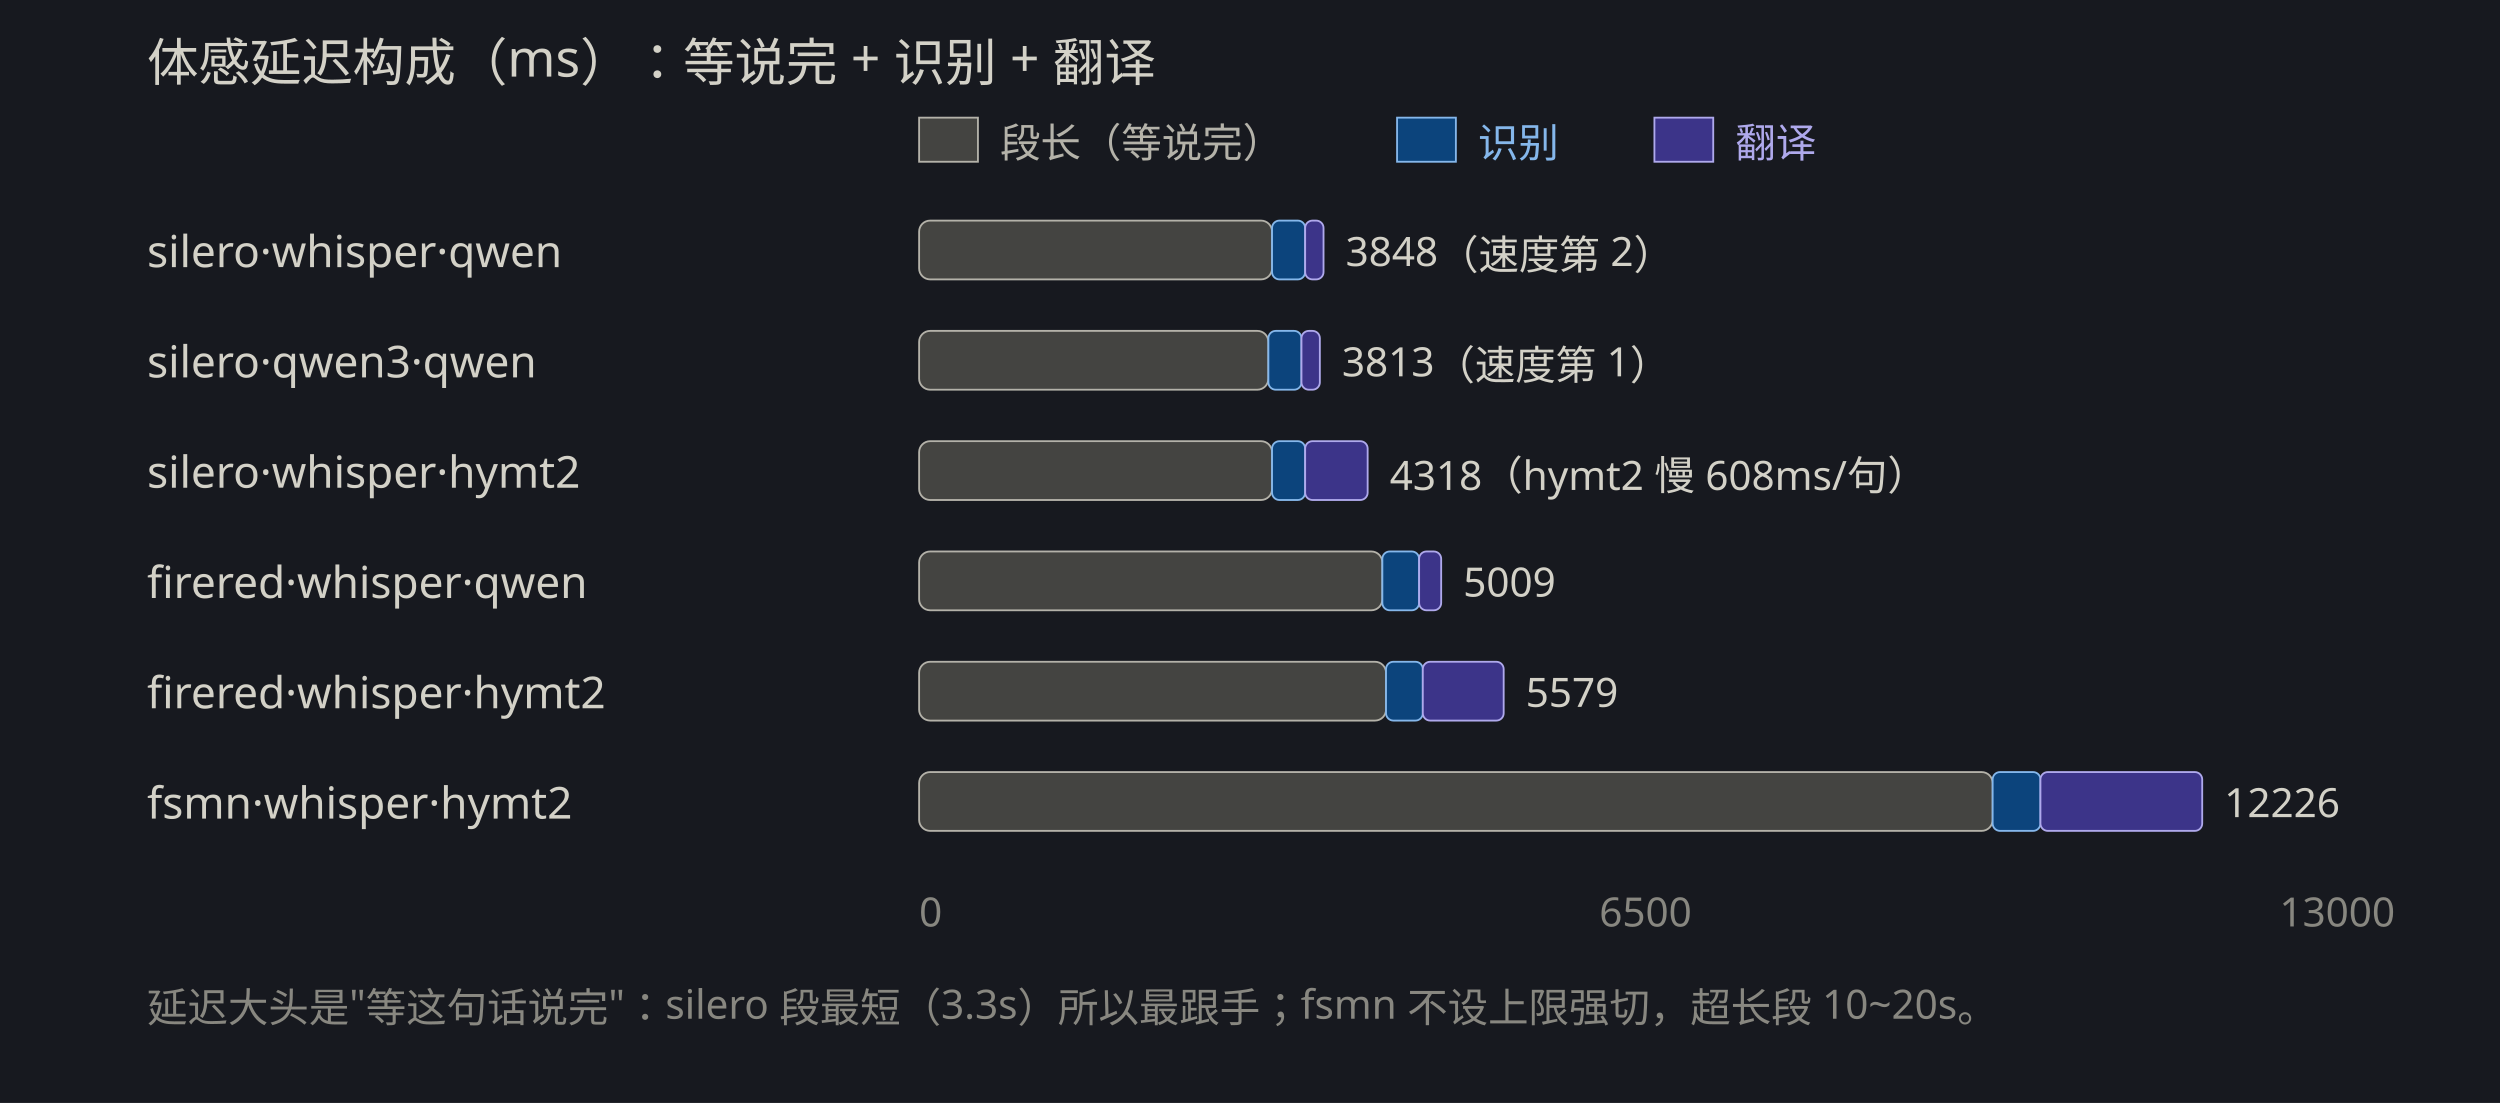
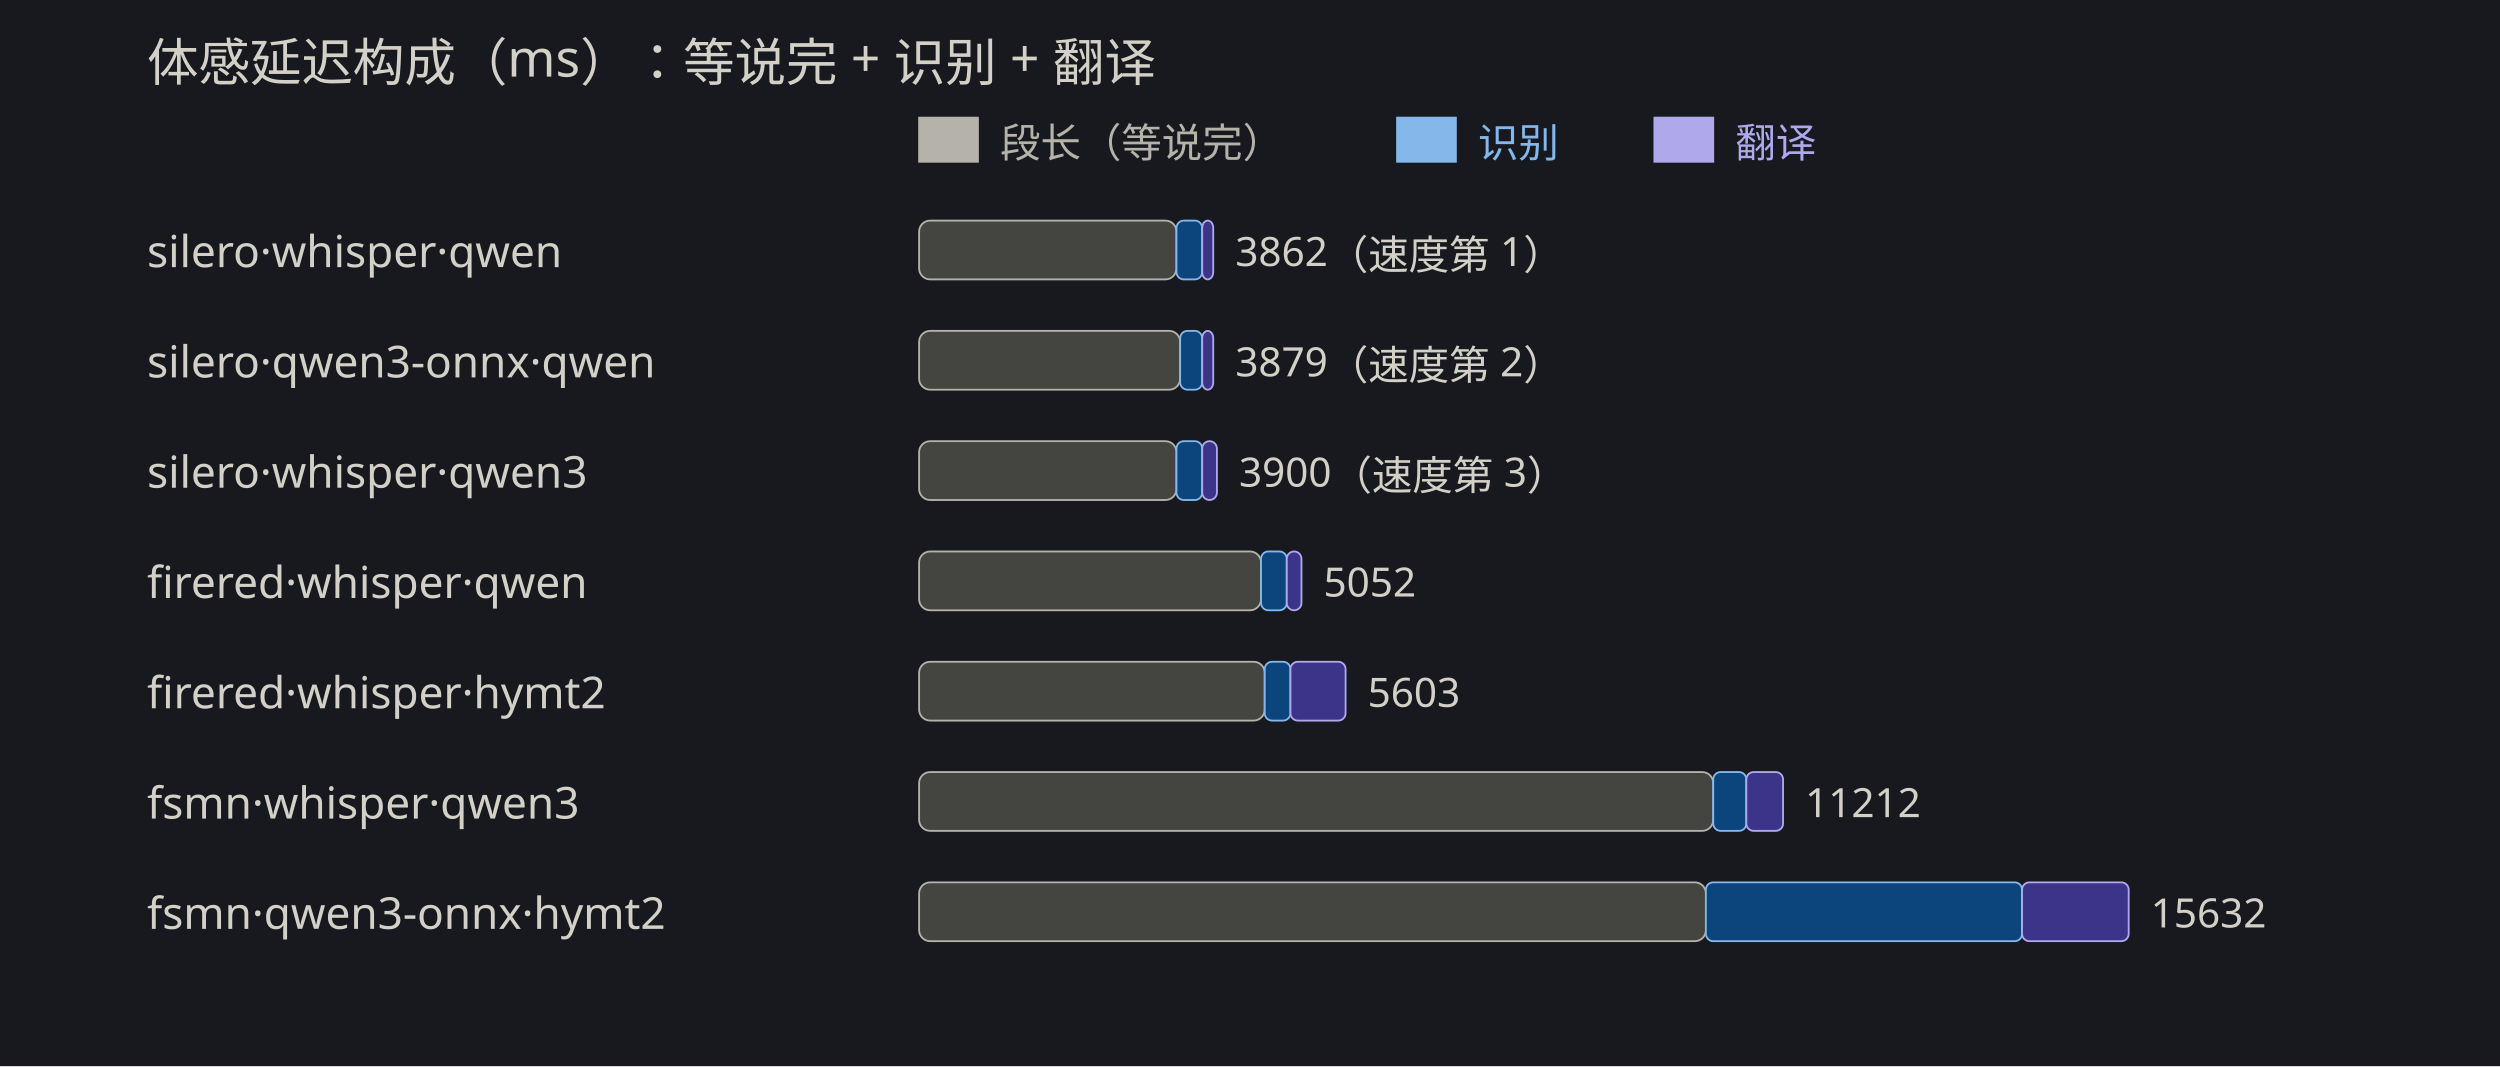
- <svg xmlns="http://www.w3.org/2000/svg" width="680" height="300" viewBox="0 0 680 300">
-   <rect width="680" height="300" fill="#17191f" />
+ <svg xmlns="http://www.w3.org/2000/svg" width="680" height="290" viewBox="0 0 680 290">
+   <rect width="680" height="290" fill="#17191f" />
  <text x="40" y="22" font-size="14" font-weight="500" fill="#D3D1C7" font-family="system-ui, Segoe UI, sans-serif">体感延迟构成（ms）：等说完 + 识别 + 翻译</text>
-   <rect x="250" y="32" width="16" height="12" fill="#444441" stroke="#B4B2A9" stroke-width="0.5" />
+   <rect x="250" y="32" width="16" height="12" fill="#B4B2A9" stroke="#B4B2A9" stroke-width="0.5" />
  <text x="272" y="38" font-size="11" fill="#B4B2A9" dominant-baseline="central" font-family="system-ui, Segoe UI, sans-serif">段长（等说完）</text>
-   <rect x="380" y="32" width="16" height="12" fill="#0C447C" stroke="#85B7EB" stroke-width="0.5" />
+   <rect x="380" y="32" width="16" height="12" fill="#85B7EB" stroke="#85B7EB" stroke-width="0.5" />
  <text x="402" y="38" font-size="11" fill="#85B7EB" dominant-baseline="central" font-family="system-ui, Segoe UI, sans-serif">识别</text>
-   <rect x="450" y="32" width="16" height="12" fill="#3C3489" stroke="#AFA9EC" stroke-width="0.5" />
+   <rect x="450" y="32" width="16" height="12" fill="#AFA9EC" stroke="#AFA9EC" stroke-width="0.5" />
  <text x="472" y="38" font-size="11" fill="#AFA9EC" dominant-baseline="central" font-family="system-ui, Segoe UI, sans-serif">翻译</text>
-   <rect x="250" y="60" width="96" height="16" rx="3" fill="#444441" stroke="#B4B2A9" stroke-width="0.5" />
-   <rect x="346" y="60" width="9" height="16" rx="2" fill="#0C447C" stroke="#85B7EB" stroke-width="0.5" />
-   <rect x="355" y="60" width="5" height="16" rx="2" fill="#3C3489" stroke="#AFA9EC" stroke-width="0.5" />
+   <rect x="250" y="60" width="70" height="16" rx="3" fill="#444441" stroke="#B4B2A9" stroke-width="0.5" />
+   <rect x="320" y="60" width="7" height="16" rx="2" fill="#0C447C" stroke="#85B7EB" stroke-width="0.5" />
+   <rect x="327" y="60" width="3" height="16" rx="2" fill="#3C3489" stroke="#AFA9EC" stroke-width="0.5" />
  <text x="40" y="68" font-size="12" fill="#D3D1C7" dominant-baseline="central" font-family="system-ui, Segoe UI, sans-serif">silero·whisper·qwen</text>
-   <text x="366" y="68" font-size="11" fill="#D3D1C7" dominant-baseline="central" font-family="system-ui, Segoe UI, sans-serif">3848（速度第 2）</text>
-   <rect x="250" y="90" width="95" height="16" rx="3" fill="#444441" stroke="#B4B2A9" stroke-width="0.5" />
-   <rect x="345" y="90" width="9" height="16" rx="2" fill="#0C447C" stroke="#85B7EB" stroke-width="0.5" />
-   <rect x="354" y="90" width="5" height="16" rx="2" fill="#3C3489" stroke="#AFA9EC" stroke-width="0.5" />
-   <text x="40" y="98" font-size="12" fill="#D3D1C7" dominant-baseline="central" font-family="system-ui, Segoe UI, sans-serif">silero·qwen3·qwen</text>
-   <text x="365" y="98" font-size="11" fill="#D3D1C7" dominant-baseline="central" font-family="system-ui, Segoe UI, sans-serif">3813（速度第 1）</text>
-   <rect x="250" y="120" width="96" height="16" rx="3" fill="#444441" stroke="#B4B2A9" stroke-width="0.5" />
-   <rect x="346" y="120" width="9" height="16" rx="2" fill="#0C447C" stroke="#85B7EB" stroke-width="0.5" />
-   <rect x="355" y="120" width="17" height="16" rx="2" fill="#3C3489" stroke="#AFA9EC" stroke-width="0.5" />
-   <text x="40" y="128" font-size="12" fill="#D3D1C7" dominant-baseline="central" font-family="system-ui, Segoe UI, sans-serif">silero·whisper·hymt2</text>
-   <text x="378" y="128" font-size="11" fill="#D3D1C7" dominant-baseline="central" font-family="system-ui, Segoe UI, sans-serif">4318（hymt2 慢 608ms/句）</text>
-   <rect x="250" y="150" width="126" height="16" rx="3" fill="#444441" stroke="#B4B2A9" stroke-width="0.5" />
-   <rect x="376" y="150" width="10" height="16" rx="2" fill="#0C447C" stroke="#85B7EB" stroke-width="0.5" />
-   <rect x="386" y="150" width="6" height="16" rx="2" fill="#3C3489" stroke="#AFA9EC" stroke-width="0.5" />
+   <text x="336" y="68" font-size="11" fill="#D3D1C7" dominant-baseline="central" font-family="system-ui, Segoe UI, sans-serif">3862（速度第 1）</text>
+   <rect x="250" y="90" width="71" height="16" rx="3" fill="#444441" stroke="#B4B2A9" stroke-width="0.5" />
+   <rect x="321" y="90" width="6" height="16" rx="2" fill="#0C447C" stroke="#85B7EB" stroke-width="0.5" />
+   <rect x="327" y="90" width="3" height="16" rx="2" fill="#3C3489" stroke="#AFA9EC" stroke-width="0.5" />
+   <text x="40" y="98" font-size="12" fill="#D3D1C7" dominant-baseline="central" font-family="system-ui, Segoe UI, sans-serif">silero·qwen3-onnx·qwen</text>
+   <text x="336" y="98" font-size="11" fill="#D3D1C7" dominant-baseline="central" font-family="system-ui, Segoe UI, sans-serif">3879（速度第 2）</text>
+   <rect x="250" y="120" width="70" height="16" rx="3" fill="#444441" stroke="#B4B2A9" stroke-width="0.5" />
+   <rect x="320" y="120" width="7" height="16" rx="2" fill="#0C447C" stroke="#85B7EB" stroke-width="0.5" />
+   <rect x="327" y="120" width="4" height="16" rx="2" fill="#3C3489" stroke="#AFA9EC" stroke-width="0.5" />
+   <text x="40" y="128" font-size="12" fill="#D3D1C7" dominant-baseline="central" font-family="system-ui, Segoe UI, sans-serif">silero·whisper·qwen3</text>
+   <text x="337" y="128" font-size="11" fill="#D3D1C7" dominant-baseline="central" font-family="system-ui, Segoe UI, sans-serif">3900（速度第 3）</text>
+   <rect x="250" y="150" width="93" height="16" rx="3" fill="#444441" stroke="#B4B2A9" stroke-width="0.5" />
+   <rect x="343" y="150" width="7" height="16" rx="2" fill="#0C447C" stroke="#85B7EB" stroke-width="0.5" />
+   <rect x="350" y="150" width="4" height="16" rx="2" fill="#3C3489" stroke="#AFA9EC" stroke-width="0.5" />
  <text x="40" y="158" font-size="12" fill="#D3D1C7" dominant-baseline="central" font-family="system-ui, Segoe UI, sans-serif">firered·whisper·qwen</text>
-   <text x="398" y="158" font-size="11" fill="#D3D1C7" dominant-baseline="central" font-family="system-ui, Segoe UI, sans-serif">5009</text>
-   <rect x="250" y="180" width="127" height="16" rx="3" fill="#444441" stroke="#B4B2A9" stroke-width="0.5" />
-   <rect x="377" y="180" width="10" height="16" rx="2" fill="#0C447C" stroke="#85B7EB" stroke-width="0.5" />
-   <rect x="387" y="180" width="22" height="16" rx="2" fill="#3C3489" stroke="#AFA9EC" stroke-width="0.5" />
+   <text x="360" y="158" font-size="11" fill="#D3D1C7" dominant-baseline="central" font-family="system-ui, Segoe UI, sans-serif">5052</text>
+   <rect x="250" y="180" width="94" height="16" rx="3" fill="#444441" stroke="#B4B2A9" stroke-width="0.5" />
+   <rect x="344" y="180" width="7" height="16" rx="2" fill="#0C447C" stroke="#85B7EB" stroke-width="0.5" />
+   <rect x="351" y="180" width="15" height="16" rx="2" fill="#3C3489" stroke="#AFA9EC" stroke-width="0.5" />
  <text x="40" y="188" font-size="12" fill="#D3D1C7" dominant-baseline="central" font-family="system-ui, Segoe UI, sans-serif">firered·whisper·hymt2</text>
-   <text x="415" y="188" font-size="11" fill="#D3D1C7" dominant-baseline="central" font-family="system-ui, Segoe UI, sans-serif">5579</text>
-   <rect x="250" y="210" width="292" height="16" rx="3" fill="#444441" stroke="#B4B2A9" stroke-width="0.5" />
-   <rect x="542" y="210" width="13" height="16" rx="2" fill="#0C447C" stroke="#85B7EB" stroke-width="0.5" />
-   <rect x="555" y="210" width="44" height="16" rx="2" fill="#3C3489" stroke="#AFA9EC" stroke-width="0.5" />
-   <text x="40" y="218" font-size="12" fill="#D3D1C7" dominant-baseline="central" font-family="system-ui, Segoe UI, sans-serif">fsmn·whisper·hymt2</text>
-   <text x="605" y="218" font-size="11" fill="#D3D1C7" dominant-baseline="central" font-family="system-ui, Segoe UI, sans-serif">12226</text>
-   <text x="250" y="252" font-size="11" fill="#888780" font-family="system-ui, Segoe UI, sans-serif">0</text>
-   <text x="435" y="252" font-size="11" fill="#888780" font-family="system-ui, Segoe UI, sans-serif">6500</text>
-   <text x="620" y="252" font-size="11" fill="#888780" font-family="system-ui, Segoe UI, sans-serif">13000</text>
-   <text x="40" y="278" font-size="11" fill="#888780" font-family="system-ui, Segoe UI, sans-serif">延迟大头是"等这句话说完"：silero 段最短（3.3s）所以最跟手；fsmn 不设上限强切，超长段 10~20s。</text>
+   <text x="372" y="188" font-size="11" fill="#D3D1C7" dominant-baseline="central" font-family="system-ui, Segoe UI, sans-serif">5603</text>
+   <rect x="250" y="210" width="216" height="16" rx="3" fill="#444441" stroke="#B4B2A9" stroke-width="0.5" />
+   <rect x="466" y="210" width="9" height="16" rx="2" fill="#0C447C" stroke="#85B7EB" stroke-width="0.5" />
+   <rect x="475" y="210" width="10" height="16" rx="2" fill="#3C3489" stroke="#AFA9EC" stroke-width="0.5" />
+   <text x="40" y="218" font-size="12" fill="#D3D1C7" dominant-baseline="central" font-family="system-ui, Segoe UI, sans-serif">fsmn·whisper·qwen3</text>
+   <text x="491" y="218" font-size="11" fill="#D3D1C7" dominant-baseline="central" font-family="system-ui, Segoe UI, sans-serif">11212</text>
+   <rect x="250" y="240" width="214" height="16" rx="3" fill="#444441" stroke="#B4B2A9" stroke-width="0.5" />
+   <rect x="464" y="240" width="86" height="16" rx="2" fill="#0C447C" stroke="#85B7EB" stroke-width="0.5" />
+   <rect x="550" y="240" width="29" height="16" rx="2" fill="#3C3489" stroke="#AFA9EC" stroke-width="0.5" />
+   <text x="40" y="248" font-size="12" fill="#D3D1C7" dominant-baseline="central" font-family="system-ui, Segoe UI, sans-serif">fsmn·qwen3-onnx·hymt2</text>
+   <text x="585" y="248" font-size="11" fill="#D3D1C7" dominant-baseline="central" font-family="system-ui, Segoe UI, sans-serif">15632</text>
</svg>
